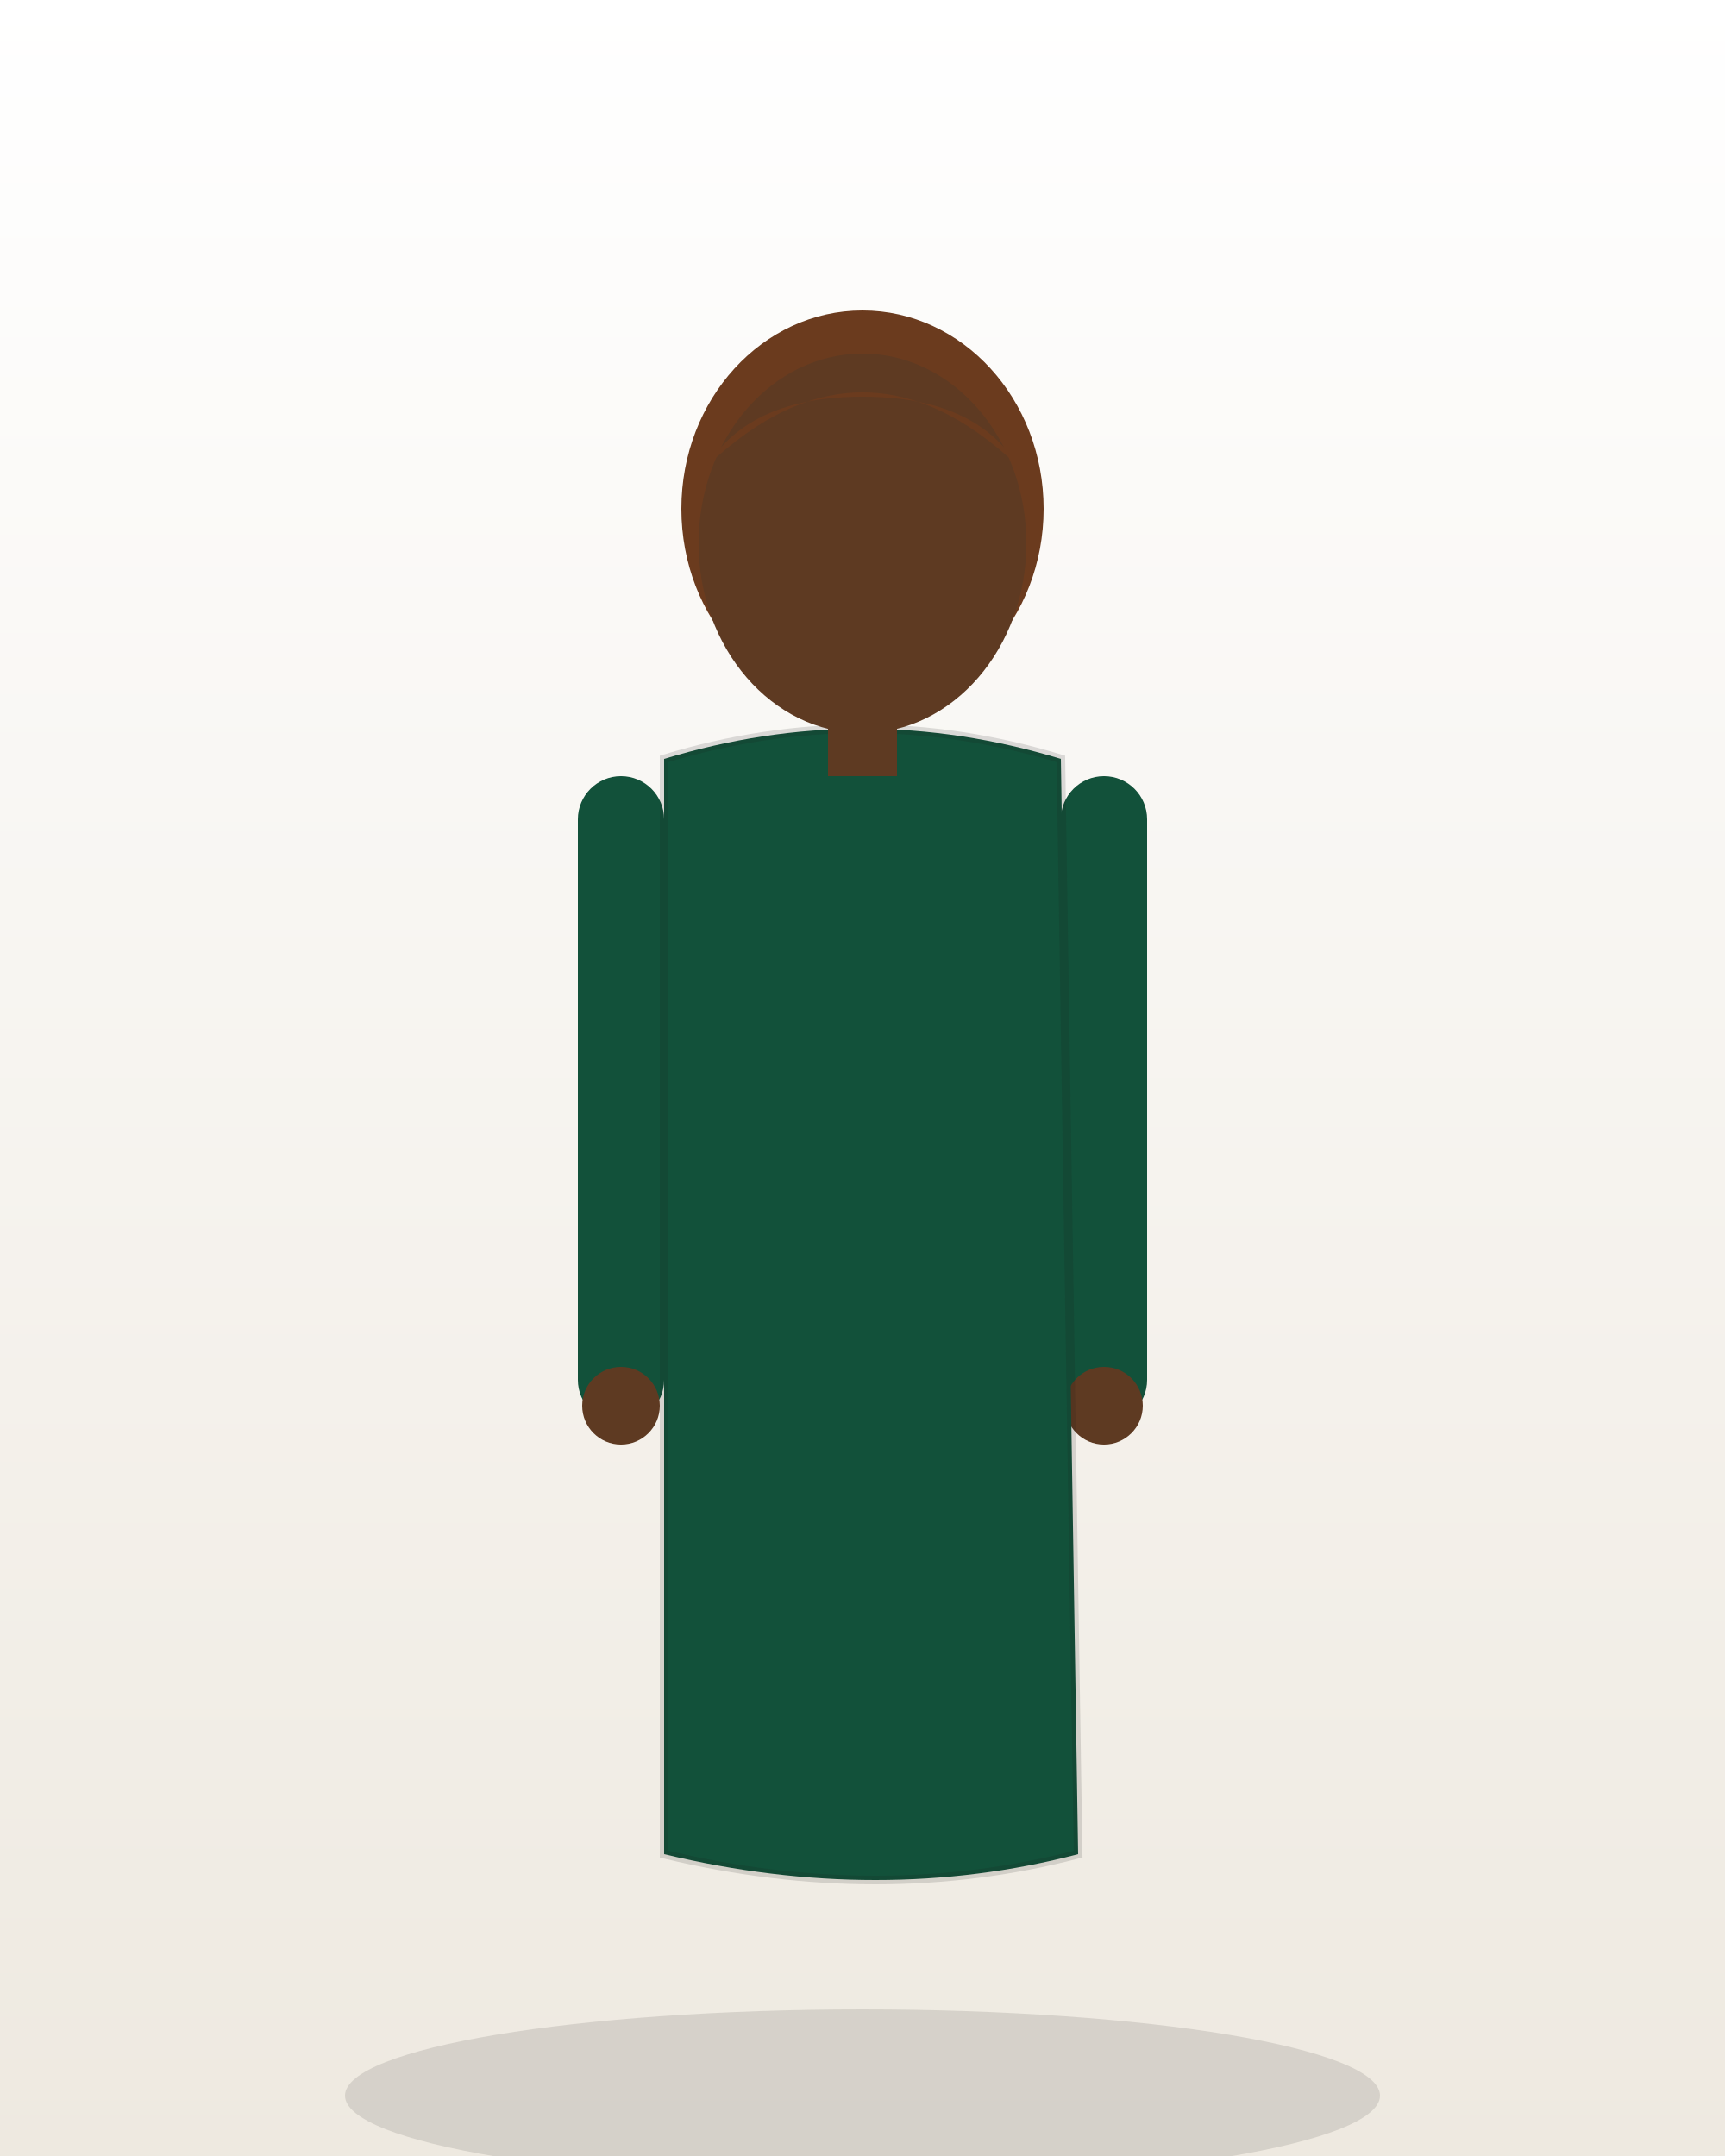
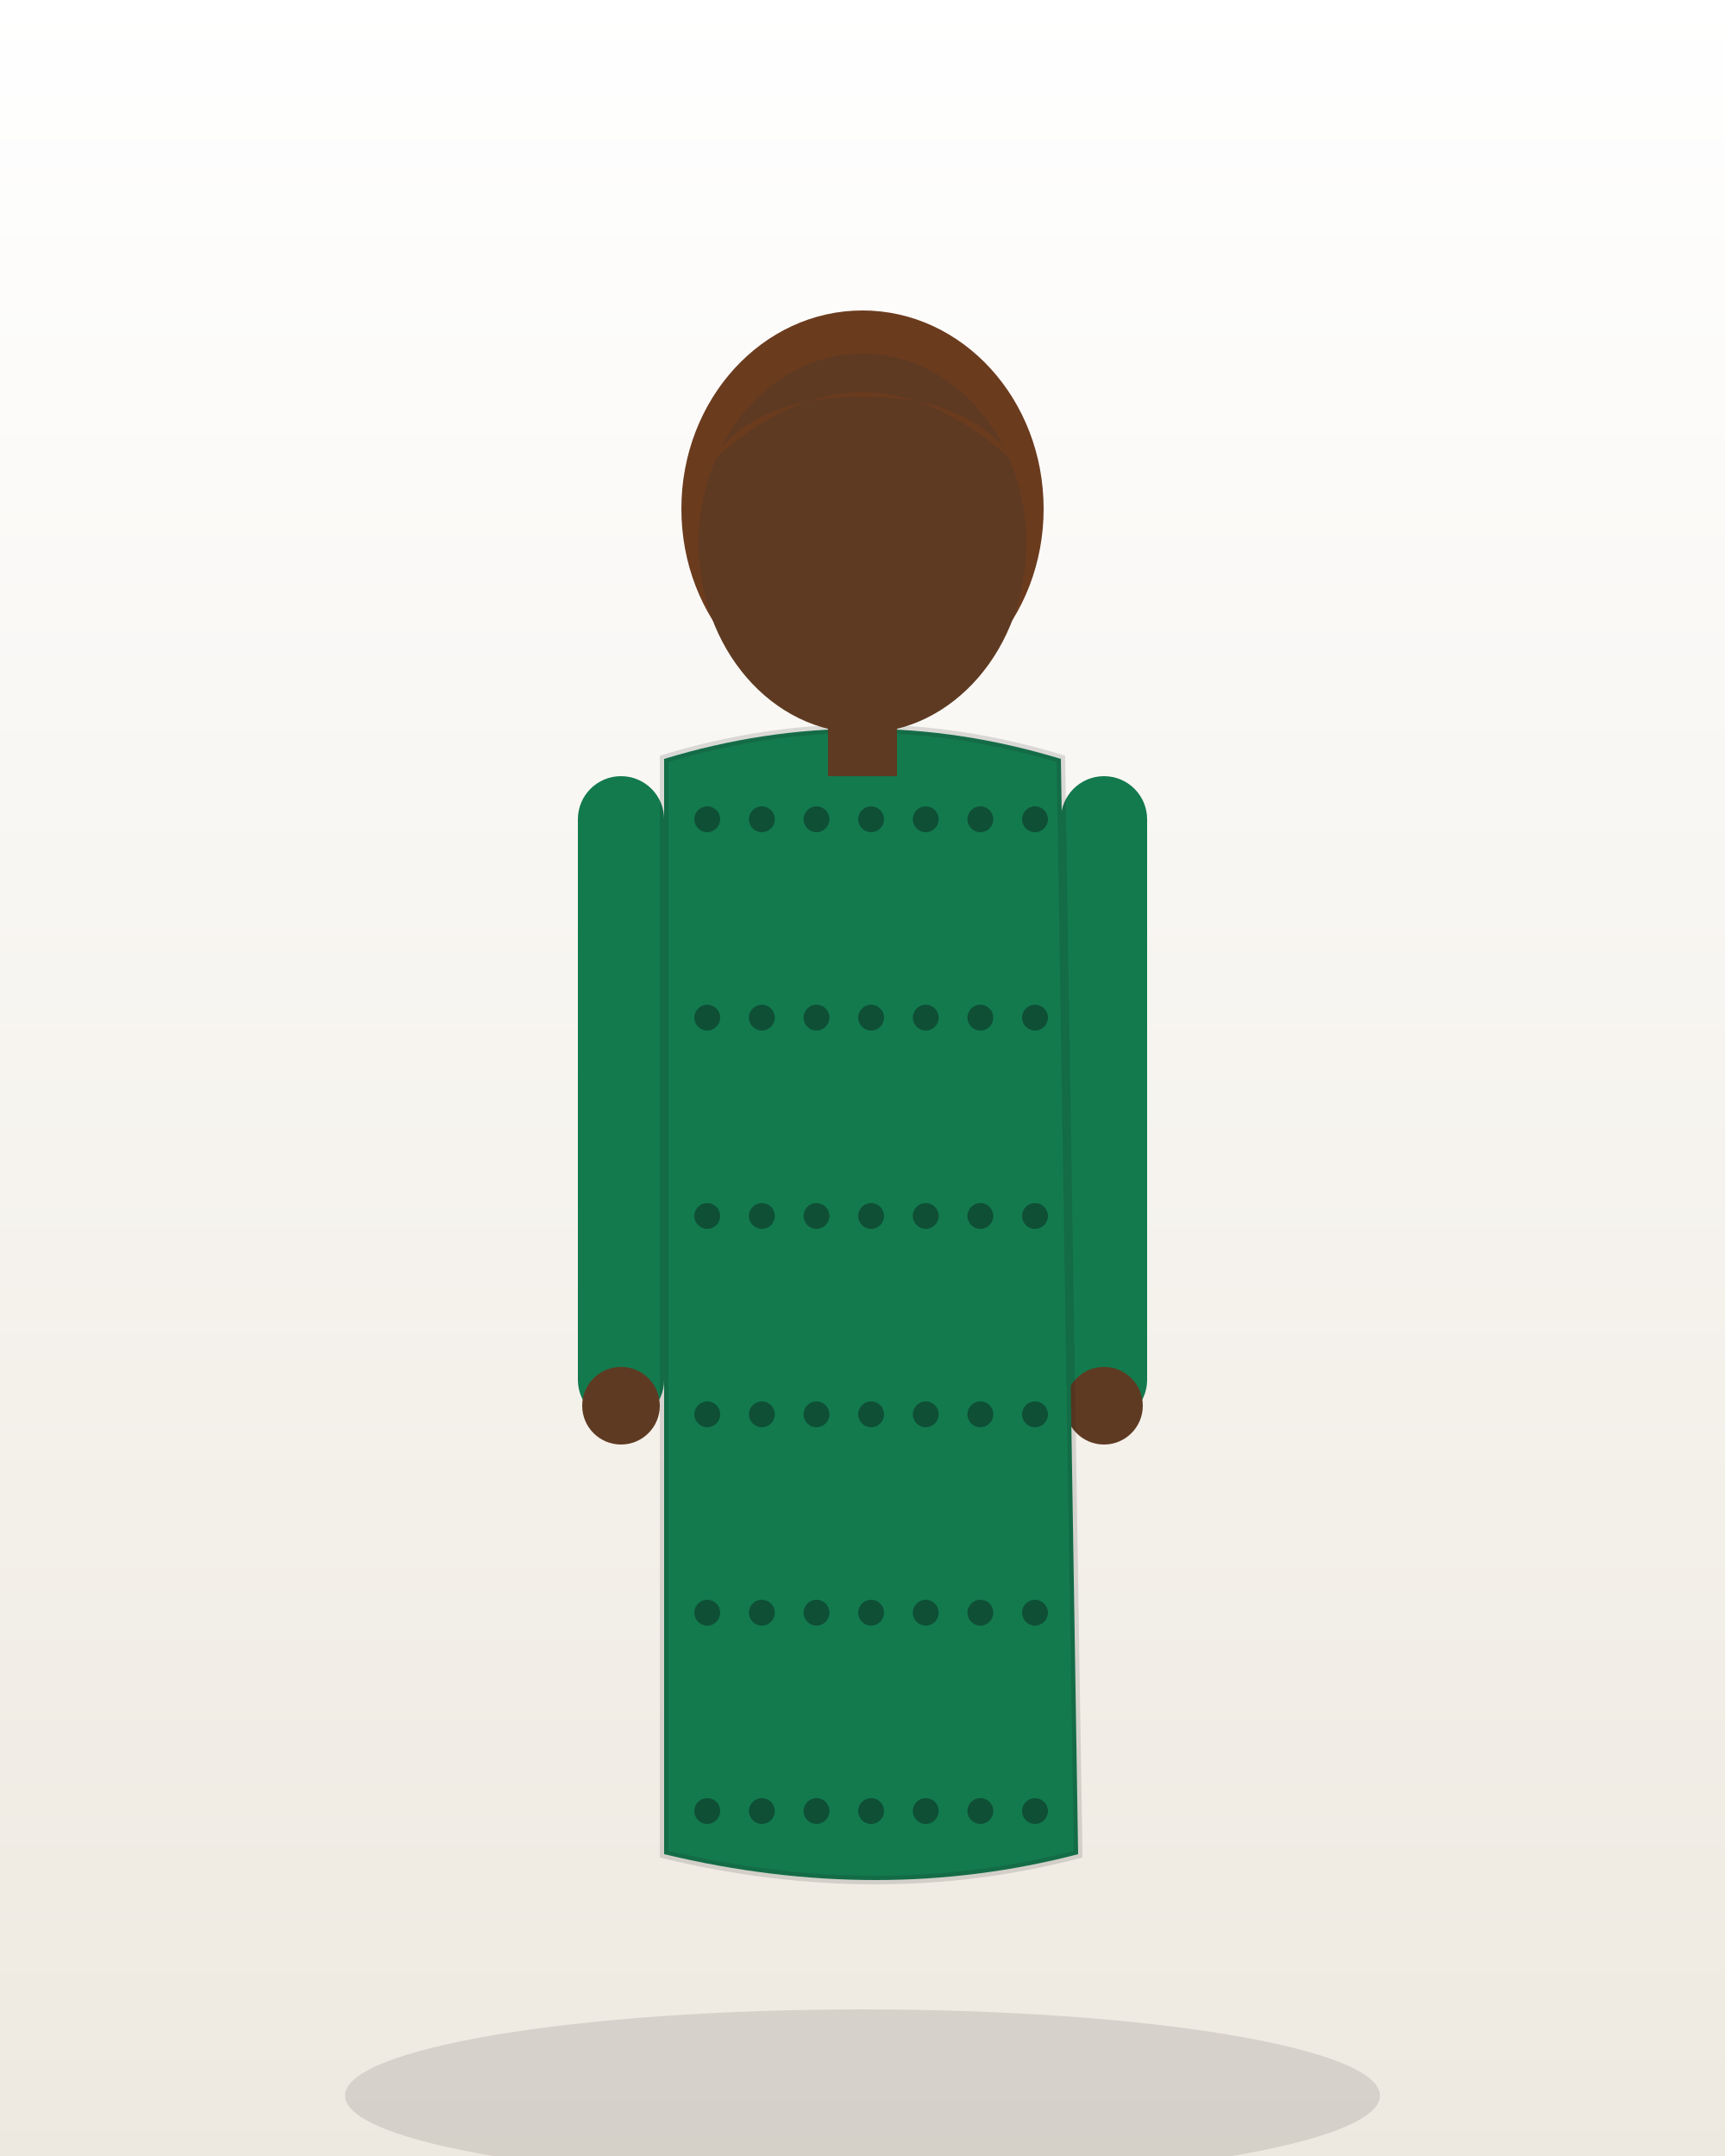
- <svg xmlns="http://www.w3.org/2000/svg" width="400" height="500" viewBox="0 0 400 500" role="img" aria-label="Emerald Velvet Dress illustration">
+ <svg xmlns="http://www.w3.org/2000/svg" width="400" height="500" viewBox="0 0 400 500" role="img" aria-label="Emerald Sequin Dress illustration">
  <defs>
    <linearGradient id="g-green-velvet-dress" x1="0" y1="0" x2="0" y2="1">
      <stop offset="0" stop-color="#ffffff" />
      <stop offset="1" stop-color="#eee9e0" />
    </linearGradient>
  </defs>
  <rect width="400" height="500" fill="url(#g-green-velvet-dress)" />
  <ellipse cx="200" cy="486" rx="120" ry="20" fill="#1c1a17" opacity="0.12" />
  <clipPath id="t-green-velvet-dress">
    <path d="M154 176     q46 -14 92 0     l4 254     q-46 12 -96 0 Z" />
  </clipPath>
-   <rect x="134" y="180" width="20" height="150" rx="10" fill="#12513A" />
-   <rect x="246" y="180" width="20" height="150" rx="10" fill="#12513A" />
+   <rect x="134" y="180" width="20" height="150" rx="10" fill="#137A4E" />
+   <rect x="246" y="180" width="20" height="150" rx="10" fill="#137A4E" />
  <circle cx="144" cy="326" r="9" fill="#5E3A22" />
  <circle cx="256" cy="326" r="9" fill="#5E3A22" />
-   <path d="M154 176     q46 -14 92 0     l4 254     q-46 12 -96 0 Z" fill="#12513A" stroke="#1c1a17" stroke-opacity="0.14" stroke-width="2" />
-   <g clip-path="url(#t-green-velvet-dress)" />
+   <path d="M154 176     q46 -14 92 0     l4 254     q-46 12 -96 0 Z" fill="#137A4E" stroke="#1c1a17" stroke-opacity="0.14" stroke-width="2" />
+   <g clip-path="url(#t-green-velvet-dress)">
+     <g fill="#0C3D2C" opacity="0.7">
+       <circle cx="164" cy="190" r="3" />
+       <circle cx="176.667" cy="190" r="3" />
+       <circle cx="189.333" cy="190" r="3" />
+       <circle cx="202" cy="190" r="3" />
+       <circle cx="214.667" cy="190" r="3" />
+       <circle cx="227.333" cy="190" r="3" />
+       <circle cx="240" cy="190" r="3" />
+       <circle cx="164" cy="236" r="3" />
+       <circle cx="176.667" cy="236" r="3" />
+       <circle cx="189.333" cy="236" r="3" />
+       <circle cx="202" cy="236" r="3" />
+       <circle cx="214.667" cy="236" r="3" />
+       <circle cx="227.333" cy="236" r="3" />
+       <circle cx="240" cy="236" r="3" />
+       <circle cx="164" cy="282" r="3" />
+       <circle cx="176.667" cy="282" r="3" />
+       <circle cx="189.333" cy="282" r="3" />
+       <circle cx="202" cy="282" r="3" />
+       <circle cx="214.667" cy="282" r="3" />
+       <circle cx="227.333" cy="282" r="3" />
+       <circle cx="240" cy="282" r="3" />
+       <circle cx="164" cy="328" r="3" />
+       <circle cx="176.667" cy="328" r="3" />
+       <circle cx="189.333" cy="328" r="3" />
+       <circle cx="202" cy="328" r="3" />
+       <circle cx="214.667" cy="328" r="3" />
+       <circle cx="227.333" cy="328" r="3" />
+       <circle cx="240" cy="328" r="3" />
+       <circle cx="164" cy="374" r="3" />
+       <circle cx="176.667" cy="374" r="3" />
+       <circle cx="189.333" cy="374" r="3" />
+       <circle cx="202" cy="374" r="3" />
+       <circle cx="214.667" cy="374" r="3" />
+       <circle cx="227.333" cy="374" r="3" />
+       <circle cx="240" cy="374" r="3" />
+       <circle cx="164" cy="420" r="3" />
+       <circle cx="176.667" cy="420" r="3" />
+       <circle cx="189.333" cy="420" r="3" />
+       <circle cx="202" cy="420" r="3" />
+       <circle cx="214.667" cy="420" r="3" />
+       <circle cx="227.333" cy="420" r="3" />
+       <circle cx="240" cy="420" r="3" />
+     </g>
+   </g>
  <rect x="192" y="150" width="16" height="30" fill="#5E3A22" />
  <ellipse cx="200" cy="118" rx="42" ry="46" fill="#6B3B1E" />
  <ellipse cx="200" cy="126" rx="38" ry="44" fill="#5E3A22" />
  <path d="M164 108 q36 -34 72 0 q-10 -16 -36 -16 q-26 0 -36 16 Z" fill="#6B3B1E" />
</svg>
